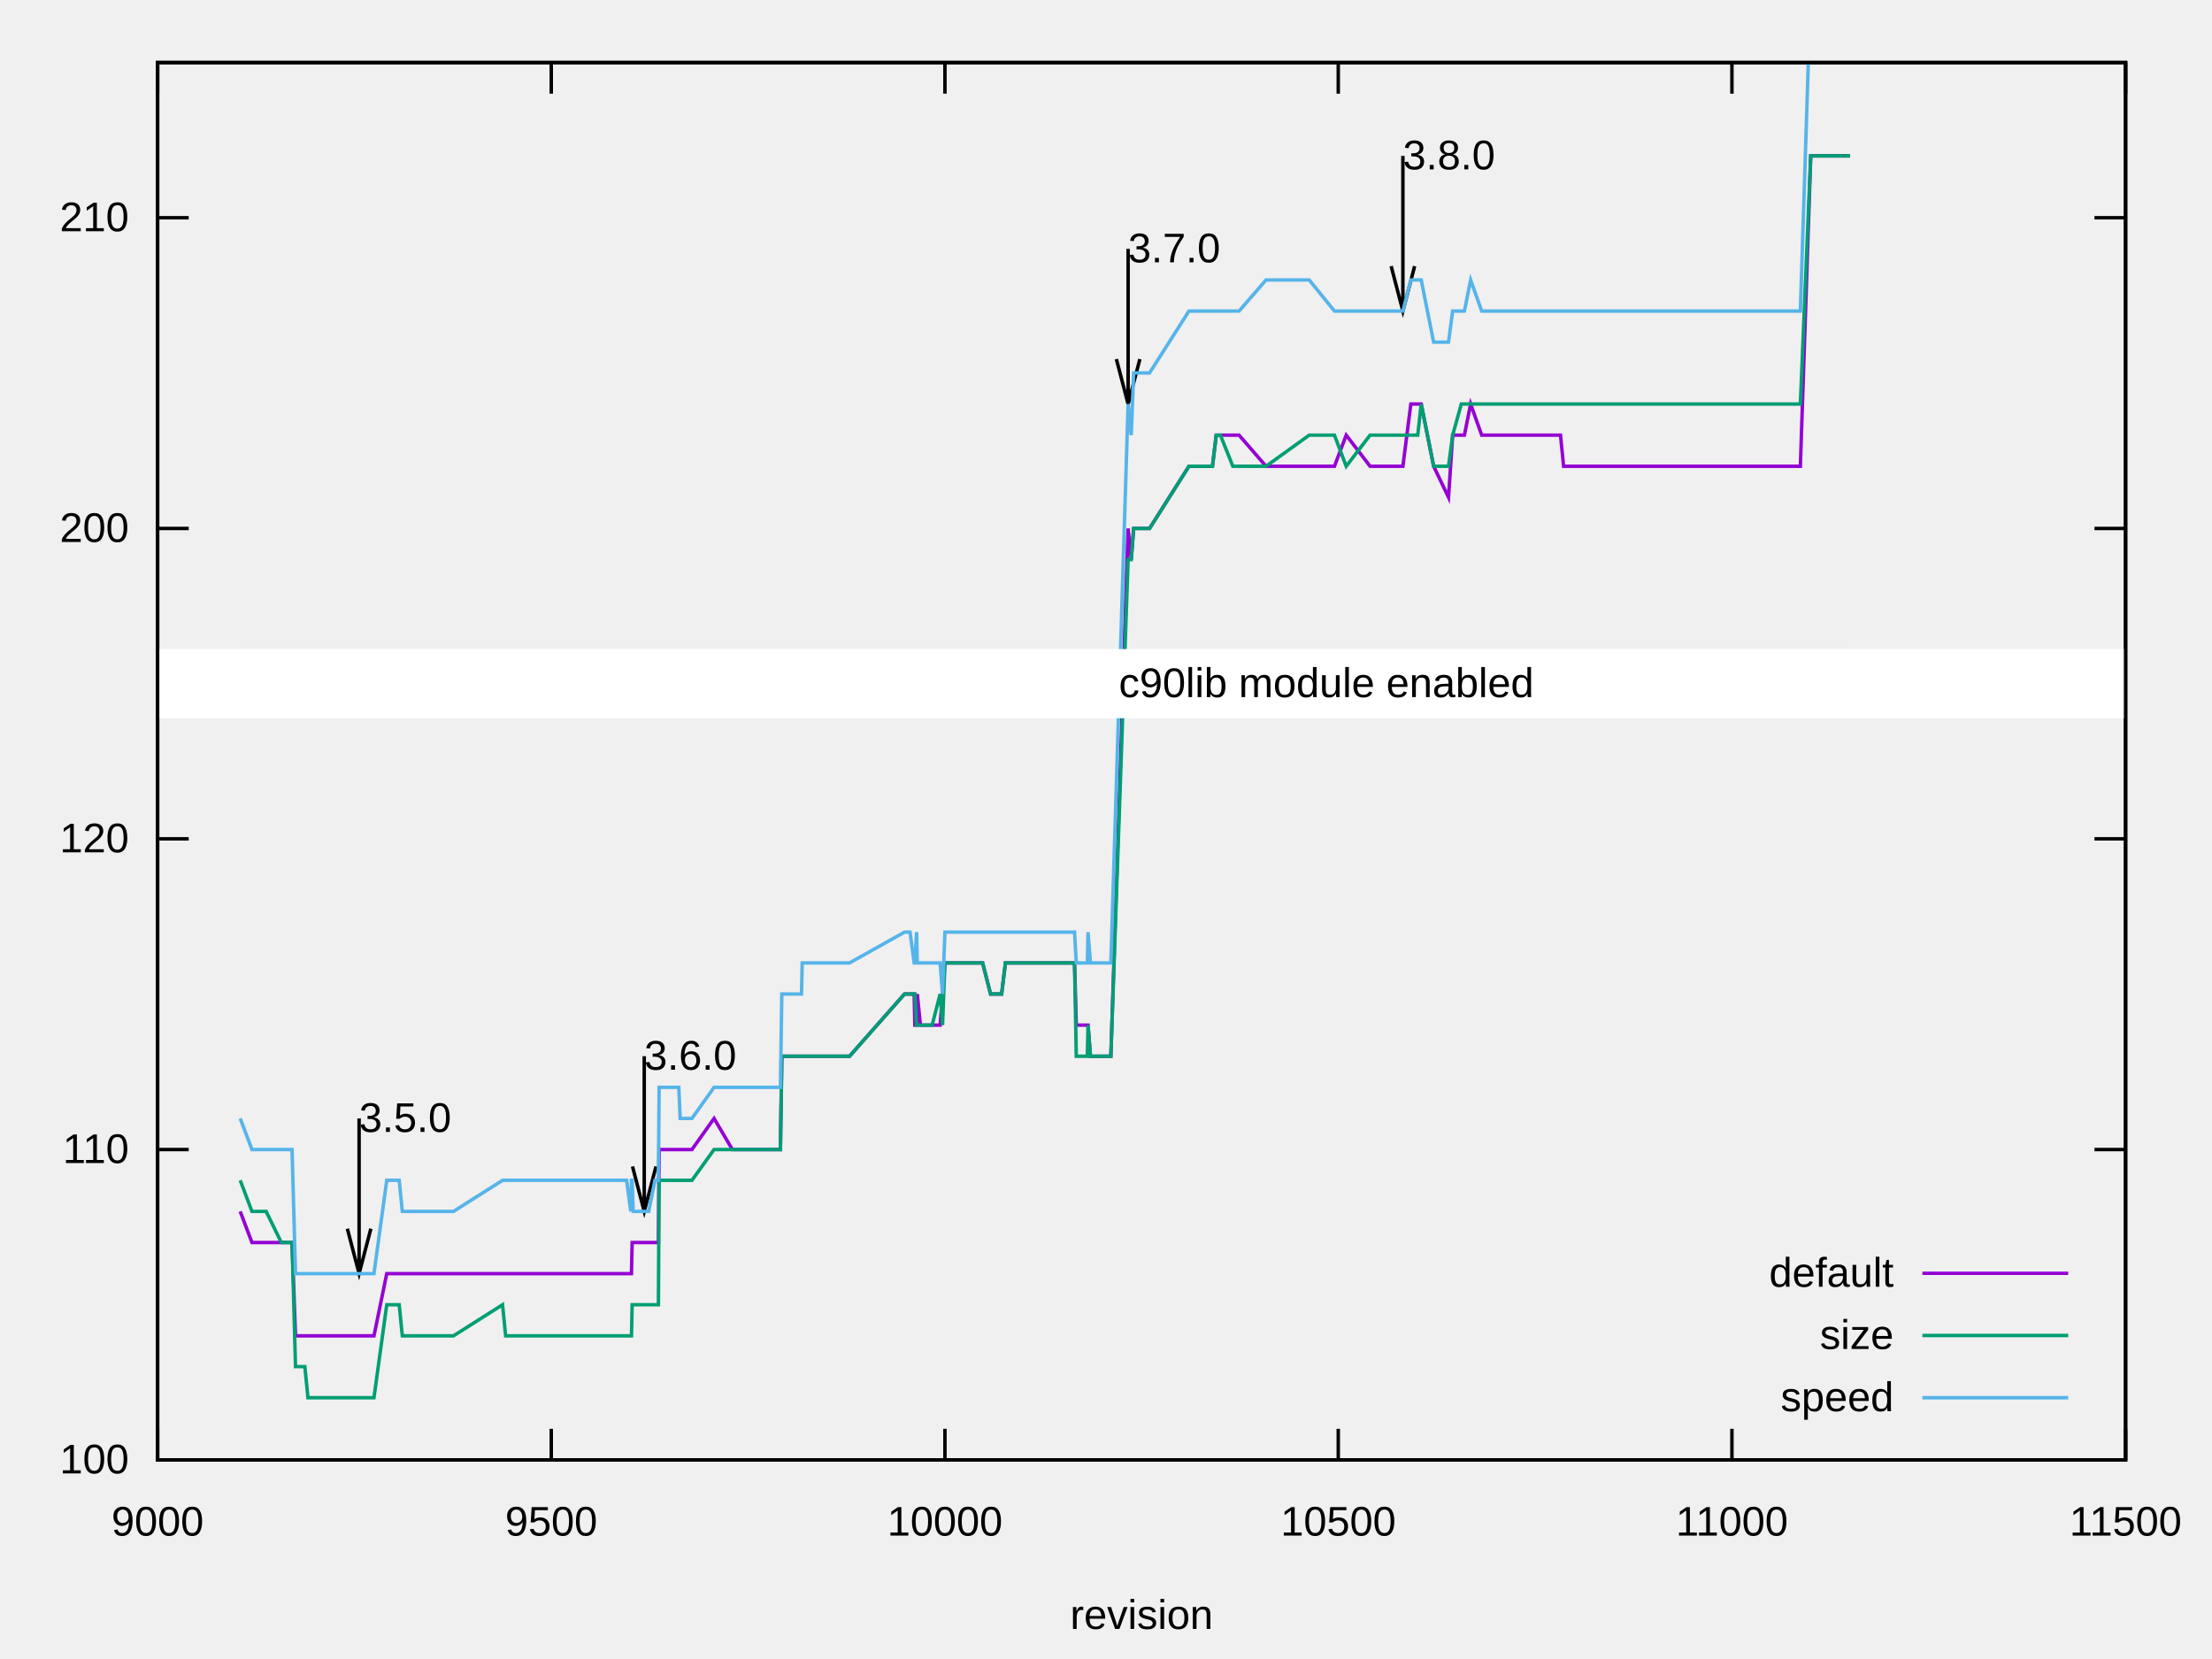
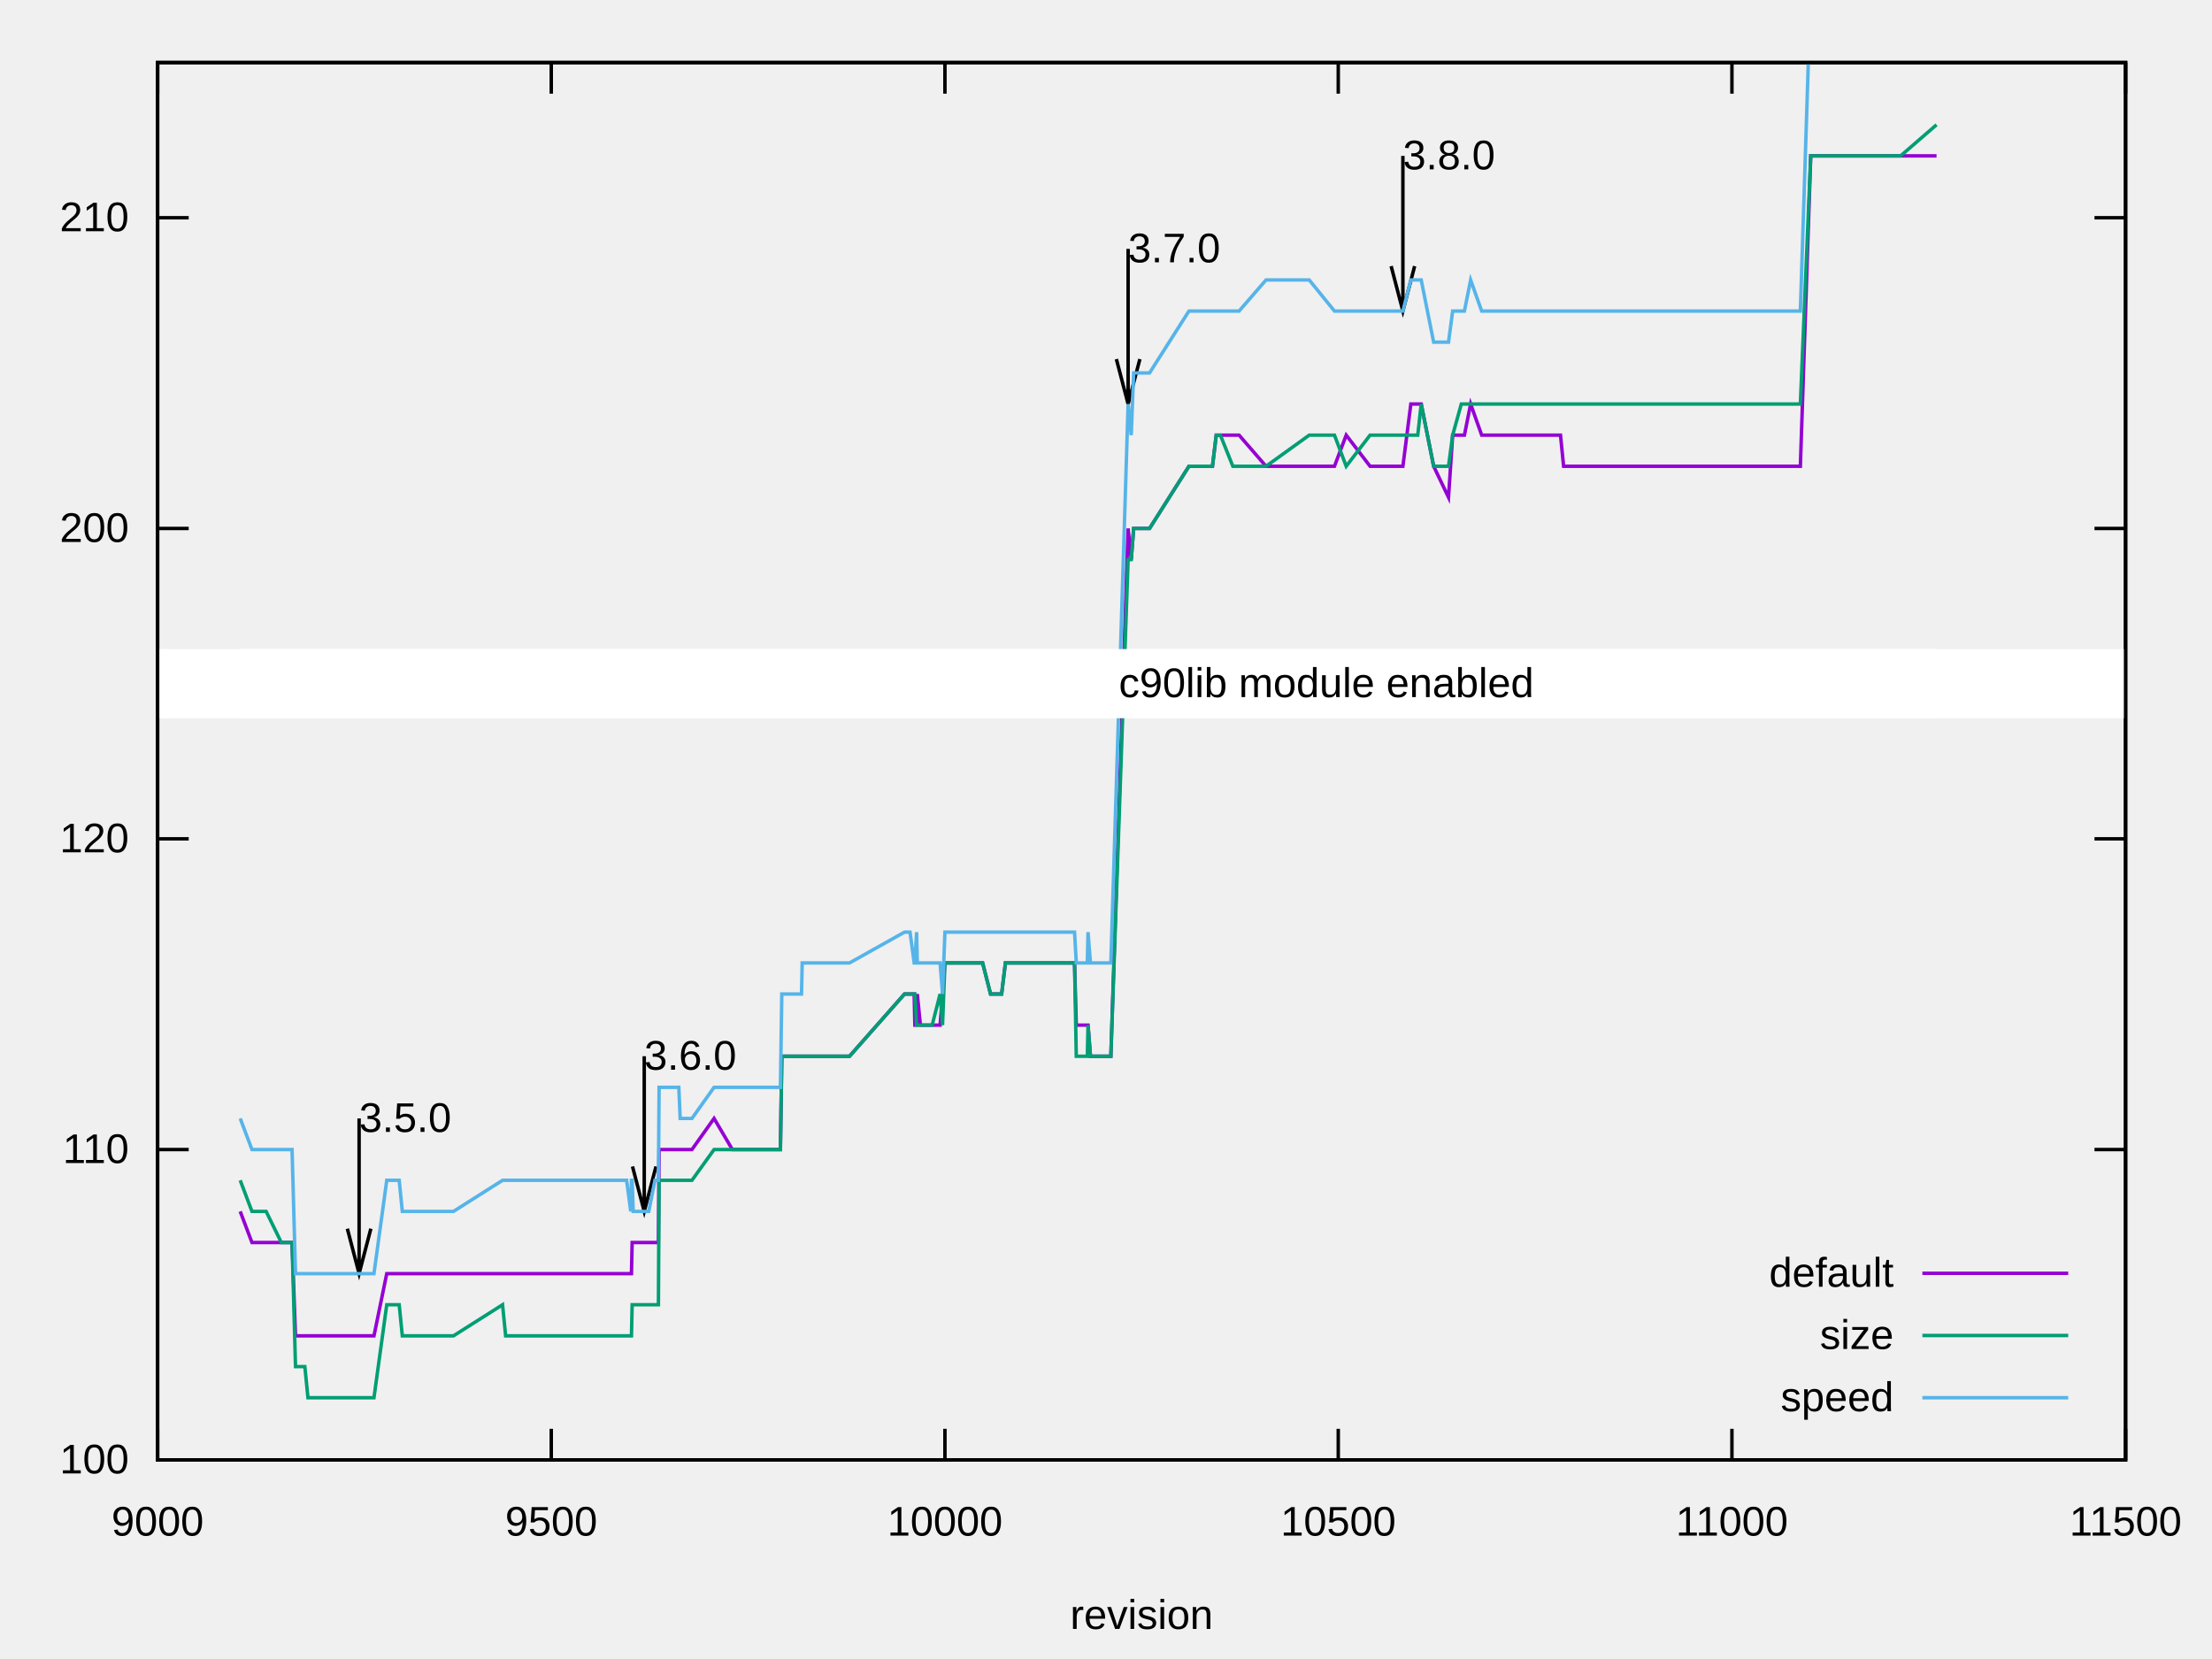
<svg xmlns="http://www.w3.org/2000/svg" xmlns:xlink="http://www.w3.org/1999/xlink" width="640" height="480" viewBox="0 0 640 480">
  <g id="gnuplot_canvas">
    <rect x="0" y="0" width="640" height="480" fill="none" />
    <defs>
      <circle id="gpDot" r="0.5" stroke-width="0.5" stroke="currentColor" />
      <path id="gpPt0" stroke-width="0.222" stroke="currentColor" d="M-1,0 h2 M0,-1 v2" />
      <path id="gpPt1" stroke-width="0.222" stroke="currentColor" d="M-1,-1 L1,1 M1,-1 L-1,1" />
      <path id="gpPt2" stroke-width="0.222" stroke="currentColor" d="M-1,0 L1,0 M0,-1 L0,1 M-1,-1 L1,1 M-1,1 L1,-1" />
      <rect id="gpPt3" stroke-width="0.222" stroke="currentColor" x="-1" y="-1" width="2" height="2" />
      <rect id="gpPt4" stroke-width="0.222" stroke="currentColor" fill="currentColor" x="-1" y="-1" width="2" height="2" />
      <circle id="gpPt5" stroke-width="0.222" stroke="currentColor" cx="0" cy="0" r="1" />
      <use xlink:href="#gpPt5" id="gpPt6" fill="currentColor" stroke="none" />
      <path id="gpPt7" stroke-width="0.222" stroke="currentColor" d="M0,-1.33 L-1.33,0.67 L1.33,0.67 z" />
      <use xlink:href="#gpPt7" id="gpPt8" fill="currentColor" stroke="none" />
      <use xlink:href="#gpPt7" id="gpPt9" stroke="currentColor" transform="rotate(180)" />
      <use xlink:href="#gpPt9" id="gpPt10" fill="currentColor" stroke="none" />
      <use xlink:href="#gpPt3" id="gpPt11" stroke="currentColor" transform="rotate(45)" />
      <use xlink:href="#gpPt11" id="gpPt12" fill="currentColor" stroke="none" />
      <path id="gpPt13" stroke-width="0.222" stroke="currentColor" d="M0,1.330 L1.265,0.411 L0.782,-1.067 L-0.782,-1.076 L-1.265,0.411 z" />
      <use xlink:href="#gpPt13" id="gpPt14" fill="currentColor" stroke="none" />
      <filter id="textbox" filterUnits="objectBoundingBox" x="0" y="0" height="1" width="1">
        <feFlood flood-color="white" flood-opacity="1" result="bgnd" />
        <feComposite in="SourceGraphic" in2="bgnd" operator="atop" />
      </filter>
      <filter id="greybox" filterUnits="objectBoundingBox" x="0" y="0" height="1" width="1">
        <feFlood flood-color="lightgrey" flood-opacity="1" result="grey" />
        <feComposite in="SourceGraphic" in2="grey" operator="atop" />
      </filter>
    </defs>
    <g fill="none" color="white" stroke="currentColor" stroke-width="1.00" stroke-linecap="butt" stroke-linejoin="miter">
</g>
    <g fill="none" color="black" stroke="currentColor" stroke-width="1.00" stroke-linecap="butt" stroke-linejoin="miter">
      <path stroke="black" d="M45.6,422.4 L54.6,422.4 M615.0,422.4 L606.0,422.4  " />
      <g transform="translate(37.3,426.3)" stroke="none" fill="black" font-family="Arial" font-size="12.00" text-anchor="end">
        <text>
          <tspan font-family="Arial">100</tspan>
        </text>
      </g>
    </g>
    <g fill="none" color="black" stroke="currentColor" stroke-width="1.00" stroke-linecap="butt" stroke-linejoin="miter">
      <path stroke="black" d="M45.6,332.6 L54.6,332.6 M615.0,332.6 L606.0,332.6  " />
      <g transform="translate(37.3,336.5)" stroke="none" fill="black" font-family="Arial" font-size="12.00" text-anchor="end">
        <text>
          <tspan font-family="Arial">110</tspan>
        </text>
      </g>
    </g>
    <g fill="none" color="black" stroke="currentColor" stroke-width="1.00" stroke-linecap="butt" stroke-linejoin="miter">
      <path stroke="black" d="M45.6,242.7 L54.6,242.7 M615.0,242.7 L606.0,242.7  " />
      <g transform="translate(37.3,246.6)" stroke="none" fill="black" font-family="Arial" font-size="12.00" text-anchor="end">
        <text>
          <tspan font-family="Arial">120</tspan>
        </text>
      </g>
    </g>
    <g fill="none" color="black" stroke="currentColor" stroke-width="1.00" stroke-linecap="butt" stroke-linejoin="miter">
      <path stroke="black" d="M45.6,152.9 L54.6,152.9 M615.0,152.9 L606.0,152.9  " />
      <g transform="translate(37.3,156.8)" stroke="none" fill="black" font-family="Arial" font-size="12.00" text-anchor="end">
        <text>
          <tspan font-family="Arial">200</tspan>
        </text>
      </g>
    </g>
    <g fill="none" color="black" stroke="currentColor" stroke-width="1.00" stroke-linecap="butt" stroke-linejoin="miter">
      <path stroke="black" d="M45.6,63.0 L54.6,63.0 M615.0,63.0 L606.0,63.0  " />
      <g transform="translate(37.3,66.9)" stroke="none" fill="black" font-family="Arial" font-size="12.00" text-anchor="end">
        <text>
          <tspan font-family="Arial">210</tspan>
        </text>
      </g>
    </g>
    <g fill="none" color="black" stroke="currentColor" stroke-width="1.00" stroke-linecap="butt" stroke-linejoin="miter">
      <path stroke="black" d="M45.6,422.4 L45.6,413.4 M45.6,18.1 L45.6,27.1  " />
      <g transform="translate(45.6,444.3)" stroke="none" fill="black" font-family="Arial" font-size="12.00" text-anchor="middle">
        <text>
          <tspan font-family="Arial"> 9000</tspan>
        </text>
      </g>
    </g>
    <g fill="none" color="black" stroke="currentColor" stroke-width="1.00" stroke-linecap="butt" stroke-linejoin="miter">
      <path stroke="black" d="M159.5,422.4 L159.5,413.4 M159.5,18.1 L159.5,27.1  " />
      <g transform="translate(159.5,444.3)" stroke="none" fill="black" font-family="Arial" font-size="12.00" text-anchor="middle">
        <text>
          <tspan font-family="Arial"> 9500</tspan>
        </text>
      </g>
    </g>
    <g fill="none" color="black" stroke="currentColor" stroke-width="1.00" stroke-linecap="butt" stroke-linejoin="miter">
      <path stroke="black" d="M273.4,422.4 L273.4,413.4 M273.4,18.1 L273.4,27.1  " />
      <g transform="translate(273.4,444.3)" stroke="none" fill="black" font-family="Arial" font-size="12.00" text-anchor="middle">
        <text>
          <tspan font-family="Arial"> 10000</tspan>
        </text>
      </g>
    </g>
    <g fill="none" color="black" stroke="currentColor" stroke-width="1.00" stroke-linecap="butt" stroke-linejoin="miter">
      <path stroke="black" d="M387.2,422.4 L387.2,413.4 M387.2,18.1 L387.2,27.1  " />
      <g transform="translate(387.2,444.3)" stroke="none" fill="black" font-family="Arial" font-size="12.00" text-anchor="middle">
        <text>
          <tspan font-family="Arial"> 10500</tspan>
        </text>
      </g>
    </g>
    <g fill="none" color="black" stroke="currentColor" stroke-width="1.00" stroke-linecap="butt" stroke-linejoin="miter">
      <path stroke="black" d="M501.1,422.4 L501.1,413.4 M501.1,18.1 L501.1,27.1  " />
      <g transform="translate(501.1,444.3)" stroke="none" fill="black" font-family="Arial" font-size="12.00" text-anchor="middle">
        <text>
          <tspan font-family="Arial"> 11000</tspan>
        </text>
      </g>
    </g>
    <g fill="none" color="black" stroke="currentColor" stroke-width="1.00" stroke-linecap="butt" stroke-linejoin="miter">
      <path stroke="black" d="M615.0,422.4 L615.0,413.4 M615.0,18.1 L615.0,27.1  " />
      <g transform="translate(615.0,444.3)" stroke="none" fill="black" font-family="Arial" font-size="12.00" text-anchor="middle">
        <text>
          <tspan font-family="Arial"> 11500</tspan>
        </text>
      </g>
    </g>
    <g fill="none" color="black" stroke="currentColor" stroke-width="1.00" stroke-linecap="butt" stroke-linejoin="miter">
</g>
    <g fill="none" color="black" stroke="currentColor" stroke-width="1.00" stroke-linecap="butt" stroke-linejoin="miter">
      <path stroke="black" d="M45.6,18.1 L45.6,422.4 L615.0,422.4 L615.0,18.1 L45.6,18.1 Z  " />
      <g transform="translate(103.9,327.5)" stroke="none" fill="black" font-family="Arial" font-size="12.00" text-anchor="start">
        <text>
          <tspan font-family="Arial">3.5.0</tspan>
        </text>
      </g>
      <g transform="translate(186.4,309.5)" stroke="none" fill="black" font-family="Arial" font-size="12.00" text-anchor="start">
        <text>
          <tspan font-family="Arial">3.6.0</tspan>
        </text>
      </g>
      <g transform="translate(326.4,75.9)" stroke="none" fill="black" font-family="Arial" font-size="12.00" text-anchor="start">
        <text>
          <tspan font-family="Arial">3.7.0</tspan>
        </text>
      </g>
      <g transform="translate(405.9,49.0)" stroke="none" fill="black" font-family="Arial" font-size="12.00" text-anchor="start">
        <text>
          <tspan font-family="Arial">3.8.0</tspan>
        </text>
      </g>
    </g>
    <g fill="none" color="black" stroke="black" stroke-width="20.00" stroke-linecap="butt" stroke-linejoin="miter">
</g>
    <g fill="none" color="black" stroke="currentColor" stroke-width="20.00" stroke-linecap="butt" stroke-linejoin="miter">
      <path stroke="white" d="M45.6,197.8 L615.0,197.8  " />
    </g>
    <g fill="none" color="black" stroke="white" stroke-width="1.00" stroke-linecap="butt" stroke-linejoin="miter">
-       <path stroke="black" d="M100.5,355.5 L103.9,368.5 L107.3,355.5 M103.9,323.6 L103.9,368.5 M183.0,337.5 L186.4,350.5 L189.8,337.5   M186.4,305.6 L186.4,350.5 M323.0,103.9 L326.4,116.9 L329.8,103.9 M326.4,72.0 L326.4,116.9 M402.5,77.0   L405.9,90.0 L409.3,77.0 M405.9,45.1 L405.9,90.0  " />
+       <path stroke="black" d="M100.5,355.5 L103.9,368.5 L107.3,355.5 M103.9,323.6 L103.9,368.5 M183.0,337.5 L186.4,350.5 L189.8,337.5   M186.4,305.6 L186.4,350.5 M323.0,103.9 L326.4,116.9 L329.8,103.9 M326.4,72.0 L326.4,116.9 M402.5,77.0   L405.9,90.0 L409.3,77.0 M405.9,45.1 L405.9,90.0 M549.9,0.1  " />
    </g>
    <g fill="none" color="black" stroke="currentColor" stroke-width="1.00" stroke-linecap="butt" stroke-linejoin="miter">
      <g transform="translate(330.3,471.3)" stroke="none" fill="black" font-family="Arial" font-size="12.00" text-anchor="middle">
        <text>
          <tspan font-family="Arial">revision</tspan>
        </text>
      </g>
    </g>
    <g fill="none" color="black" stroke="currentColor" stroke-width="1.00" stroke-linecap="butt" stroke-linejoin="miter">
</g>
    <g id="gnuplot_plot_1">
      <g fill="none" color="black" stroke="currentColor" stroke-width="1.00" stroke-linecap="butt" stroke-linejoin="miter">
        <g transform="translate(547.9,372.3)" stroke="none" fill="black" font-family="Arial" font-size="12.00" text-anchor="end">
          <text>
            <tspan font-family="Arial">default</tspan>
          </text>
        </g>
      </g>
      <g fill="none" color="black" stroke="currentColor" stroke-width="1.00" stroke-linecap="butt" stroke-linejoin="miter">
-         <path stroke="rgb(148,   0, 211)" d="M556.2,368.4 L598.4,368.4 M69.5,350.5 L72.9,359.5 L73.8,359.5 L74.5,359.5 L77.0,359.5 L81.4,359.5   L84.5,359.5 L85.5,386.5 L87.1,386.5 L88.2,386.5 L89.1,386.5 L89.6,386.5 L92.7,386.5 L93.0,386.5   L95.3,386.5 L98.7,386.5 L103.9,386.5 L108.2,386.5 L111.9,368.5 L115.5,368.5 L116.4,368.5 L118.3,368.5   L126.2,368.5 L131.2,368.5 L145.4,368.5 L146.3,368.5 L147.0,368.5 L148.5,368.5 L150.6,368.5 L154.5,368.5   L156.5,368.5 L157.7,368.5 L157.9,368.5 L159.0,368.5 L164.3,368.5 L168.6,368.5 L170.9,368.5 L175.0,368.5   L177.9,368.5 L179.8,368.5 L181.3,368.5 L182.5,368.5 L182.7,368.5 L182.9,359.5 L183.2,359.5 L186.4,359.5   L187.7,359.5 L189.5,359.5 L190.2,359.5 L190.5,359.5 L190.7,332.6 L190.9,332.6 L191.4,332.6 L192.5,332.6   L192.7,332.6 L193.4,332.6 L193.9,332.6 L194.3,332.6 L194.6,332.6 L195.7,332.6 L196.4,332.6 L196.8,332.6   L197.1,332.6 L197.3,332.6 L200.2,332.6 L206.6,323.6 L211.9,332.6 L214.1,332.6 L215.7,332.6 L216.6,332.6   L218.9,332.6 L219.6,332.6 L219.8,332.6 L220.1,332.6 L220.3,332.6 L221.7,332.6 L224.2,332.6 L225.5,332.6   L225.8,332.6 L226.2,305.6 L227.1,305.6 L228.5,305.6 L229.4,305.6 L229.6,305.6 L231.2,305.6 L231.9,305.6   L232.1,305.6 L232.4,305.6 L234.6,305.6 L235.1,305.6 L236.0,305.6 L245.8,305.6 L261.7,287.6 L262.7,287.6   L263.1,287.6 L263.3,287.6 L264.5,287.6 L264.7,296.6 L265.2,296.6 L265.4,287.6 L266.3,296.6 L267.9,296.6   L269.7,296.6 L272.0,296.6 L272.7,287.6 L273.4,278.6 L277.2,278.6 L284.3,278.6 L286.6,287.6 L289.1,287.6   L289.8,287.6 L290.9,278.6 L291.6,278.6 L298.0,278.6 L301.6,278.6 L306.8,278.6 L310.5,278.6 L310.9,278.6   L311.4,296.6 L313.0,296.6 L314.6,296.6 L314.8,296.6 L315.5,305.6 L317.1,305.6 L321.0,305.6 L321.4,305.6   L326.4,152.9 L327.3,161.9 L328.0,152.9 L332.6,152.9 L344.0,134.9 L344.9,134.9 L350.8,134.9 L351.9,125.9   L352.8,125.9 L353.1,125.9 L356.7,125.9 L356.9,125.9 L358.5,125.9 L366.3,134.9 L378.8,134.9 L386.1,134.9   L389.5,125.9 L396.4,134.9 L400.5,134.9 L405.9,134.9 L408.2,116.9 L410.2,116.9 L411.2,116.9 L414.8,134.9   L419.1,143.9 L420.3,125.9 L422.8,125.9 L423.7,125.9 L425.5,116.9 L428.7,125.9 L449.9,125.9 L451.5,125.9   L452.4,134.9 L452.6,134.9 L452.8,134.9 L453.3,134.9 L455.6,134.9 L478.3,134.9 L492.0,134.9 L495.2,134.9   L520.9,134.9 L523.9,45.1 L535.3,45.1  " />
+         <path stroke="rgb(148,   0, 211)" d="M556.2,368.4 L598.4,368.4 M69.5,350.5 L72.9,359.5 L73.8,359.5 L74.5,359.5 L77.0,359.5 L81.4,359.5   L84.5,359.5 L85.5,386.5 L87.1,386.5 L88.2,386.5 L89.1,386.5 L89.6,386.5 L92.7,386.5 L93.0,386.5   L95.3,386.5 L98.7,386.5 L103.9,386.5 L108.2,386.5 L111.9,368.5 L115.5,368.5 L116.4,368.5 L118.3,368.5   L126.2,368.5 L131.2,368.5 L145.4,368.5 L146.3,368.5 L147.0,368.5 L148.5,368.5 L150.6,368.5 L154.5,368.5   L156.5,368.5 L157.7,368.5 L157.9,368.5 L159.0,368.5 L164.3,368.5 L168.6,368.5 L170.9,368.5 L175.0,368.5   L177.9,368.5 L179.8,368.5 L181.3,368.5 L182.5,368.5 L182.7,368.5 L182.9,359.5 L183.2,359.5 L186.4,359.5   L187.7,359.5 L189.5,359.5 L190.2,359.5 L190.5,359.5 L190.7,332.6 L190.9,332.6 L191.4,332.6 L192.5,332.6   L192.7,332.6 L193.4,332.6 L193.9,332.6 L194.3,332.6 L194.6,332.6 L195.7,332.6 L196.4,332.6 L196.8,332.6   L197.1,332.6 L197.3,332.6 L200.2,332.6 L206.6,323.6 L211.9,332.6 L214.1,332.6 L215.7,332.6 L216.6,332.6   L218.9,332.6 L219.6,332.6 L219.8,332.6 L220.1,332.6 L220.3,332.6 L221.7,332.6 L224.2,332.6 L225.5,332.6   L225.8,332.6 L226.2,305.6 L227.1,305.6 L228.5,305.6 L229.4,305.6 L229.6,305.6 L231.2,305.6 L231.9,305.6   L232.1,305.6 L232.4,305.6 L234.6,305.6 L235.1,305.6 L236.0,305.6 L245.8,305.6 L261.7,287.6 L262.7,287.6   L263.1,287.6 L263.3,287.6 L264.5,287.6 L264.7,296.6 L265.2,296.6 L265.4,287.6 L266.3,296.6 L267.9,296.6   L269.7,296.6 L272.0,296.6 L272.7,287.6 L273.4,278.6 L277.2,278.6 L284.3,278.6 L286.6,287.6 L289.1,287.6   L289.8,287.6 L290.9,278.6 L291.6,278.6 L298.0,278.6 L301.6,278.6 L306.8,278.6 L310.5,278.6 L310.9,278.6   L311.4,296.6 L313.0,296.6 L314.6,296.6 L314.8,296.6 L315.5,305.6 L317.1,305.6 L321.0,305.6 L321.4,305.6   L326.4,152.9 L327.3,161.9 L328.0,152.9 L332.6,152.9 L344.0,134.9 L344.9,134.9 L350.8,134.9 L351.9,125.9   L352.8,125.9 L353.1,125.9 L356.7,125.9 L356.9,125.9 L358.5,125.9 L366.3,134.9 L378.8,134.9 L386.1,134.9   L389.5,125.9 L396.4,134.9 L400.5,134.9 L405.9,134.9 L408.2,116.9 L410.2,116.9 L411.2,116.9 L414.8,134.9   L419.1,143.9 L420.3,125.9 L422.8,125.9 L423.7,125.9 L425.5,116.9 L428.7,125.9 L449.9,125.9 L451.5,125.9   L452.4,134.9 L452.6,134.9 L452.8,134.9 L453.3,134.9 L455.6,134.9 L478.3,134.9 L492.0,134.9 L495.2,134.9   L520.9,134.9 L523.9,45.1 L535.3,45.1 L549.9,45.1 L560.3,45.1  " />
      </g>
    </g>
    <g id="gnuplot_plot_2">
      <g fill="none" color="black" stroke="currentColor" stroke-width="1.00" stroke-linecap="butt" stroke-linejoin="miter">
        <g transform="translate(547.9,390.3)" stroke="none" fill="black" font-family="Arial" font-size="12.00" text-anchor="end">
          <text>
            <tspan font-family="Arial">size</tspan>
          </text>
        </g>
      </g>
      <g fill="none" color="black" stroke="currentColor" stroke-width="1.00" stroke-linecap="butt" stroke-linejoin="miter">
-         <path stroke="rgb(  0, 158, 115)" d="M556.2,386.4 L598.4,386.4 M69.5,341.5 L72.9,350.5 L73.8,350.5 L74.5,350.5 L77.0,350.5 L81.4,359.5   L84.5,359.5 L85.5,395.4 L87.1,395.4 L88.2,395.4 L89.1,404.4 L89.6,404.4 L92.7,404.4 L93.0,404.4   L95.3,404.4 L98.7,404.4 L103.9,404.4 L108.2,404.4 L111.9,377.5 L115.5,377.5 L116.4,386.5 L118.3,386.5   L126.2,386.5 L131.2,386.5 L145.4,377.5 L146.3,386.5 L147.0,386.5 L148.5,386.5 L150.6,386.5 L154.5,386.5   L156.5,386.5 L157.7,386.5 L157.9,386.5 L159.0,386.5 L164.3,386.5 L168.6,386.5 L170.9,386.5 L175.0,386.5   L177.9,386.5 L179.8,386.5 L181.3,386.5 L182.5,386.5 L182.7,386.5 L182.9,377.5 L183.2,377.5 L186.4,377.5   L187.7,377.5 L189.5,377.5 L190.2,377.5 L190.5,377.5 L190.7,341.5 L190.9,341.5 L191.4,341.5 L192.5,341.5   L192.7,341.5 L193.4,341.5 L193.9,341.5 L194.3,341.5 L194.6,341.5 L195.7,341.5 L196.4,341.5 L196.8,341.5   L197.1,341.5 L197.3,341.5 L200.2,341.5 L206.6,332.6 L211.9,332.6 L214.1,332.6 L215.7,332.6 L216.6,332.6   L218.9,332.6 L219.6,332.6 L219.8,332.6 L220.1,332.6 L220.3,332.6 L221.7,332.6 L224.2,332.6 L225.5,332.6   L225.8,332.6 L226.2,305.6 L227.1,305.6 L228.5,305.6 L229.4,305.6 L229.6,305.6 L231.2,305.6 L231.9,305.6   L232.1,305.6 L232.4,305.6 L234.6,305.6 L235.1,305.6 L236.0,305.6 L245.8,305.6 L261.7,287.6 L262.7,287.6   L263.1,287.6 L263.3,287.6 L264.5,287.6 L264.7,287.6 L265.2,296.6 L265.4,296.6 L266.3,296.6 L267.9,296.6   L269.7,296.6 L272.0,287.6 L272.7,296.6 L273.4,278.6 L277.2,278.6 L284.3,278.6 L286.6,287.6 L289.1,287.6   L289.8,287.6 L290.9,278.6 L291.6,278.6 L298.0,278.6 L301.6,278.6 L306.8,278.6 L310.5,278.6 L310.9,278.6   L311.4,305.6 L313.0,305.6 L314.6,305.6 L314.8,296.6 L315.5,305.6 L317.1,305.6 L321.0,305.6 L321.4,305.6   L326.4,161.9 L327.3,161.9 L328.0,152.9 L332.6,152.9 L344.0,134.9 L344.9,134.9 L350.8,134.9 L351.9,125.9   L352.8,125.9 L353.1,125.9 L356.7,134.9 L356.9,134.9 L358.5,134.9 L366.3,134.9 L378.8,125.9 L386.1,125.9   L389.5,134.9 L396.4,125.9 L400.5,125.9 L405.9,125.9 L408.2,125.9 L410.2,125.9 L411.2,116.9 L414.8,134.9   L419.1,134.9 L420.3,125.9 L422.8,116.9 L423.7,116.9 L425.5,116.9 L428.7,116.9 L449.9,116.9 L451.5,116.9   L452.4,116.9 L452.6,116.9 L452.8,116.9 L453.3,116.9 L455.6,116.9 L478.3,116.9 L492.0,116.9 L495.2,116.9   L520.9,116.9 L523.9,45.1 L535.3,45.1  " />
+         <path stroke="rgb(  0, 158, 115)" d="M556.2,386.4 L598.4,386.4 M69.5,341.5 L72.9,350.5 L73.8,350.5 L74.5,350.5 L77.0,350.5 L81.4,359.5   L84.5,359.5 L85.5,395.4 L87.1,395.4 L88.2,395.4 L89.1,404.4 L89.6,404.4 L92.7,404.4 L93.0,404.4   L95.3,404.4 L98.7,404.4 L103.9,404.4 L108.2,404.4 L111.9,377.5 L115.5,377.5 L116.4,386.5 L118.3,386.5   L126.2,386.5 L131.2,386.5 L145.4,377.5 L146.3,386.5 L147.0,386.5 L148.5,386.5 L150.6,386.5 L154.5,386.5   L156.5,386.5 L157.7,386.5 L157.9,386.5 L159.0,386.5 L164.3,386.5 L168.6,386.5 L170.9,386.5 L175.0,386.5   L177.9,386.5 L179.8,386.5 L181.3,386.5 L182.5,386.5 L182.7,386.5 L182.9,377.5 L183.2,377.5 L186.4,377.5   L187.7,377.5 L189.5,377.5 L190.2,377.5 L190.5,377.5 L190.7,341.5 L190.9,341.5 L191.4,341.5 L192.5,341.5   L192.7,341.5 L193.4,341.5 L193.9,341.5 L194.3,341.5 L194.6,341.5 L195.7,341.5 L196.4,341.5 L196.8,341.5   L197.1,341.5 L197.3,341.5 L200.2,341.5 L206.6,332.6 L211.9,332.6 L214.1,332.6 L215.7,332.6 L216.6,332.6   L218.9,332.6 L219.6,332.6 L219.8,332.6 L220.1,332.6 L220.3,332.6 L221.7,332.6 L224.2,332.6 L225.5,332.6   L225.8,332.6 L226.2,305.6 L227.1,305.6 L228.5,305.6 L229.4,305.6 L229.6,305.6 L231.2,305.6 L231.9,305.6   L232.1,305.6 L232.4,305.6 L234.6,305.6 L235.1,305.6 L236.0,305.6 L245.8,305.6 L261.7,287.6 L262.7,287.6   L263.1,287.6 L263.3,287.6 L264.5,287.6 L264.7,287.6 L265.2,296.6 L265.4,296.6 L266.3,296.6 L267.9,296.6   L269.7,296.6 L272.0,287.6 L272.7,296.6 L273.4,278.6 L277.2,278.6 L284.3,278.6 L286.6,287.6 L289.1,287.6   L289.8,287.6 L290.9,278.6 L291.6,278.6 L298.0,278.6 L301.6,278.6 L306.8,278.6 L310.5,278.6 L310.9,278.6   L311.4,305.6 L313.0,305.6 L314.6,305.6 L314.8,296.6 L315.5,305.6 L317.1,305.6 L321.0,305.6 L321.4,305.6   L326.4,161.9 L327.3,161.9 L328.0,152.9 L332.6,152.9 L344.0,134.9 L344.9,134.9 L350.8,134.9 L351.9,125.9   L352.8,125.9 L353.1,125.9 L356.7,134.9 L356.9,134.9 L358.5,134.9 L366.3,134.9 L378.8,125.9 L386.1,125.9   L389.5,134.9 L396.4,125.9 L400.5,125.9 L405.9,125.9 L408.2,125.9 L410.2,125.9 L411.2,116.9 L414.8,134.9   L419.1,134.9 L420.3,125.9 L422.8,116.9 L423.7,116.9 L425.5,116.9 L428.7,116.9 L449.9,116.9 L451.5,116.9   L452.4,116.9 L452.6,116.9 L452.8,116.9 L453.3,116.9 L455.6,116.9 L478.3,116.9 L492.0,116.9 L495.2,116.9   L520.9,116.9 L523.9,45.1 L535.3,45.1 L549.9,45.1 L560.3,36.1  " />
      </g>
    </g>
    <g id="gnuplot_plot_3">
      <g fill="none" color="black" stroke="currentColor" stroke-width="1.00" stroke-linecap="butt" stroke-linejoin="miter">
        <g transform="translate(547.9,408.3)" stroke="none" fill="black" font-family="Arial" font-size="12.00" text-anchor="end">
          <text>
            <tspan font-family="Arial">speed</tspan>
          </text>
        </g>
      </g>
      <g fill="none" color="black" stroke="currentColor" stroke-width="1.00" stroke-linecap="butt" stroke-linejoin="miter">
        <path stroke="rgb( 86, 180, 233)" d="M556.2,404.4 L598.4,404.4 M69.5,323.6 L72.9,332.6 L73.8,332.6 L74.5,332.6 L77.0,332.6 L81.4,332.6   L84.5,332.6 L85.5,368.5 L87.1,368.5 L88.2,368.5 L89.1,368.5 L89.6,368.5 L92.7,368.5 L93.0,368.5   L95.3,368.5 L98.7,368.5 L103.9,368.5 L108.2,368.5 L111.9,341.5 L115.5,341.5 L116.4,350.5 L118.3,350.5   L126.2,350.5 L131.2,350.5 L145.4,341.5 L146.3,341.5 L147.0,341.5 L148.5,341.5 L150.6,341.5 L154.5,341.5   L156.5,341.5 L157.7,341.5 L157.9,341.5 L159.0,341.5 L164.3,341.5 L168.6,341.5 L170.9,341.5 L175.0,341.5   L177.9,341.5 L179.8,341.5 L181.3,341.5 L182.5,350.5 L182.7,341.5 L182.9,341.5 L183.2,350.5 L186.4,350.5   L187.7,350.5 L189.5,341.5 L190.2,341.5 L190.5,341.5 L190.7,314.6 L190.9,314.6 L191.4,314.6 L192.5,314.6   L192.7,314.6 L193.4,314.6 L193.9,314.6 L194.3,314.6 L194.6,314.6 L195.7,314.6 L196.4,314.6 L196.8,323.6   L197.1,323.6 L197.3,323.6 L200.2,323.6 L206.6,314.6 L211.9,314.6 L214.1,314.6 L215.7,314.6 L216.6,314.6   L218.9,314.6 L219.6,314.6 L219.8,314.6 L220.1,314.6 L220.3,314.6 L221.7,314.6 L224.2,314.6 L225.5,314.6   L225.8,314.6 L226.2,287.6 L227.1,287.6 L228.5,287.6 L229.4,287.6 L229.6,287.6 L231.2,287.6 L231.9,287.6   L232.1,278.6 L232.4,278.6 L234.6,278.6 L235.1,278.6 L236.0,278.6 L245.8,278.6 L261.7,269.7 L262.7,269.7   L263.1,269.7 L263.3,269.7 L264.5,278.6 L264.7,278.6 L265.2,269.7 L265.4,278.6 L266.3,278.6 L267.9,278.6   L269.7,278.6 L272.0,278.6 L272.7,287.6 L273.4,269.7 L277.2,269.7 L284.3,269.7 L286.6,269.7 L289.1,269.7   L289.8,269.7 L290.9,269.7 L291.6,269.7 L298.0,269.7 L301.6,269.7 L306.8,269.7 L310.5,269.7 L310.9,269.7   L311.4,278.6 L313.0,278.6 L314.6,278.6 L314.8,269.7 L315.5,278.6 L317.1,278.6 L321.0,278.6 L321.4,278.6   L326.4,116.9 L327.3,125.9 L328.0,107.9 L332.6,107.9 L344.0,90.0 L344.9,90.0 L350.8,90.0 L351.9,90.0   L352.8,90.0 L353.1,90.0 L356.7,90.0 L356.9,90.0 L358.5,90.0 L366.3,81.0 L378.8,81.0 L386.1,90.0   L389.5,90.0 L396.4,90.0 L400.5,90.0 L405.9,90.0 L408.2,81.0 L410.2,81.0 L411.2,81.0 L414.8,99.0   L419.1,99.0 L420.3,90.0 L422.8,90.0 L423.7,90.0 L425.5,81.0 L428.7,90.0 L449.9,90.0 L451.5,90.0   L452.4,90.0 L452.6,90.0 L452.8,90.0 L453.3,90.0 L455.6,90.0 L478.3,90.0 L492.0,90.0 L495.2,90.0   L520.9,90.0 L523.2,18.1  " />
      </g>
    </g>
    <g id="gnuplot_plot_4">
      <g fill="none" color="white" stroke="rgb( 86, 180, 233)" stroke-width="20.00" stroke-linecap="butt" stroke-linejoin="miter">
</g>
      <g fill="none" color="black" stroke="currentColor" stroke-width="20.00" stroke-linecap="butt" stroke-linejoin="miter">
-         <path stroke="rgb(255, 255, 255)" d="M69.5,197.8 L74.2,197.8 L78.9,197.8 L83.6,197.8 L88.3,197.8 L93.0,197.8 L97.7,197.8 L102.4,197.8   L107.2,197.8 L111.9,197.8 L116.6,197.8 L121.3,197.8 L126.0,197.8 L130.7,197.8 L135.4,197.8 L140.1,197.8   L144.8,197.8 L149.5,197.8 L154.2,197.8 L158.9,197.8 L163.6,197.8 L168.3,197.8 L173.0,197.8 L177.7,197.8   L182.4,197.8 L187.1,197.8 L191.8,197.8 L196.5,197.8 L201.2,197.8 L206.0,197.8 L210.7,197.8 L215.4,197.8   L220.1,197.8 L224.8,197.8 L229.5,197.8 L234.2,197.8 L238.9,197.8 L243.6,197.8 L248.3,197.8 L253.0,197.8   L257.7,197.8 L262.4,197.8 L267.1,197.8 L271.8,197.8 L276.5,197.8 L281.2,197.8 L285.9,197.8 L290.6,197.8   L295.3,197.8 L300.0,197.8 L304.8,197.8 L309.5,197.8 L314.2,197.8 L318.9,197.8 L323.6,197.8 L328.3,197.8   L333.0,197.8 L337.7,197.8 L342.4,197.8 L347.1,197.8 L351.8,197.8 L356.5,197.8 L361.2,197.8 L365.9,197.8   L370.6,197.8 L375.3,197.8 L380.0,197.8 L384.7,197.8 L389.4,197.8 L394.1,197.8 L398.8,197.8 L403.6,197.8   L408.3,197.8 L413.0,197.8 L417.7,197.8 L422.4,197.8 L427.1,197.8 L431.8,197.8 L436.5,197.8 L441.2,197.8   L445.9,197.8 L450.6,197.8 L455.3,197.8 L460.0,197.8 L464.7,197.8 L469.4,197.8 L474.1,197.8 L478.8,197.8   L483.5,197.8 L488.2,197.8 L492.9,197.8 L497.6,197.8 L502.4,197.8 L507.1,197.8 L511.8,197.8 L516.5,197.8   L521.2,197.8 L525.9,197.8 L530.6,197.8 L535.3,197.8  " />
+         <path stroke="rgb(255, 255, 255)" d="M69.5,197.8 L74.5,197.8 L79.4,197.8 L84.4,197.8 L89.3,197.8 L94.3,197.8 L99.3,197.8 L104.2,197.8   L109.2,197.8 L114.1,197.8 L119.1,197.8 L124.1,197.8 L129.0,197.8 L134.0,197.8 L138.9,197.8 L143.9,197.8   L148.8,197.8 L153.8,197.8 L158.8,197.8 L163.7,197.8 L168.7,197.8 L173.6,197.8 L178.6,197.8 L183.5,197.8   L188.5,197.8 L193.5,197.8 L198.4,197.8 L203.4,197.8 L208.3,197.8 L213.3,197.8 L218.2,197.8 L223.2,197.8   L228.2,197.8 L233.1,197.8 L238.1,197.8 L243.0,197.8 L248.0,197.8 L253.0,197.8 L257.9,197.8 L262.9,197.8   L267.8,197.8 L272.8,197.8 L277.7,197.8 L282.7,197.8 L287.7,197.8 L292.6,197.8 L297.6,197.8 L302.5,197.8   L307.5,197.8 L312.4,197.8 L317.4,197.8 L322.4,197.8 L327.3,197.8 L332.3,197.8 L337.2,197.8 L342.2,197.8   L347.2,197.8 L352.1,197.8 L357.1,197.8 L362.0,197.8 L367.0,197.8 L371.9,197.8 L376.9,197.8 L381.9,197.8   L386.8,197.8 L391.8,197.8 L396.7,197.8 L401.7,197.8 L406.6,197.8 L411.6,197.8 L416.6,197.8 L421.5,197.8   L426.5,197.8 L431.4,197.8 L436.4,197.8 L441.4,197.8 L446.3,197.8 L451.3,197.8 L456.2,197.8 L461.2,197.8   L466.1,197.8 L471.1,197.8 L476.1,197.8 L481.0,197.8 L486.0,197.8 L490.9,197.8 L495.9,197.8 L500.8,197.8   L505.8,197.8 L510.8,197.8 L515.7,197.8 L520.7,197.8 L525.6,197.8 L530.6,197.8 L535.5,197.8 L540.5,197.8   L545.5,197.8 L550.4,197.8 L555.4,197.8 L560.3,197.8  " />
      </g>
    </g>
    <g fill="none" color="white" stroke="rgb(255, 255, 255)" stroke-width="2.00" stroke-linecap="butt" stroke-linejoin="miter">
</g>
    <g fill="none" color="black" stroke="currentColor" stroke-width="2.00" stroke-linecap="butt" stroke-linejoin="miter">
</g>
    <g fill="none" color="black" stroke="black" stroke-width="1.00" stroke-linecap="butt" stroke-linejoin="miter">
</g>
    <g fill="none" color="black" stroke="currentColor" stroke-width="1.00" stroke-linecap="butt" stroke-linejoin="miter">
      <path stroke="black" d="M45.6,18.1 L45.6,422.4 L615.0,422.4 L615.0,18.1 L45.6,18.1 Z  " />
      <g transform="translate(323.7,201.7)" stroke="none" fill="black" font-family="Arial" font-size="12.00" text-anchor="start">
        <text>
          <tspan font-family="Arial">c90lib module enabled</tspan>
        </text>
      </g>
    </g>
    <g fill="none" color="black" stroke="currentColor" stroke-width="1.00" stroke-linecap="butt" stroke-linejoin="miter">
</g>
  </g>
</svg>
